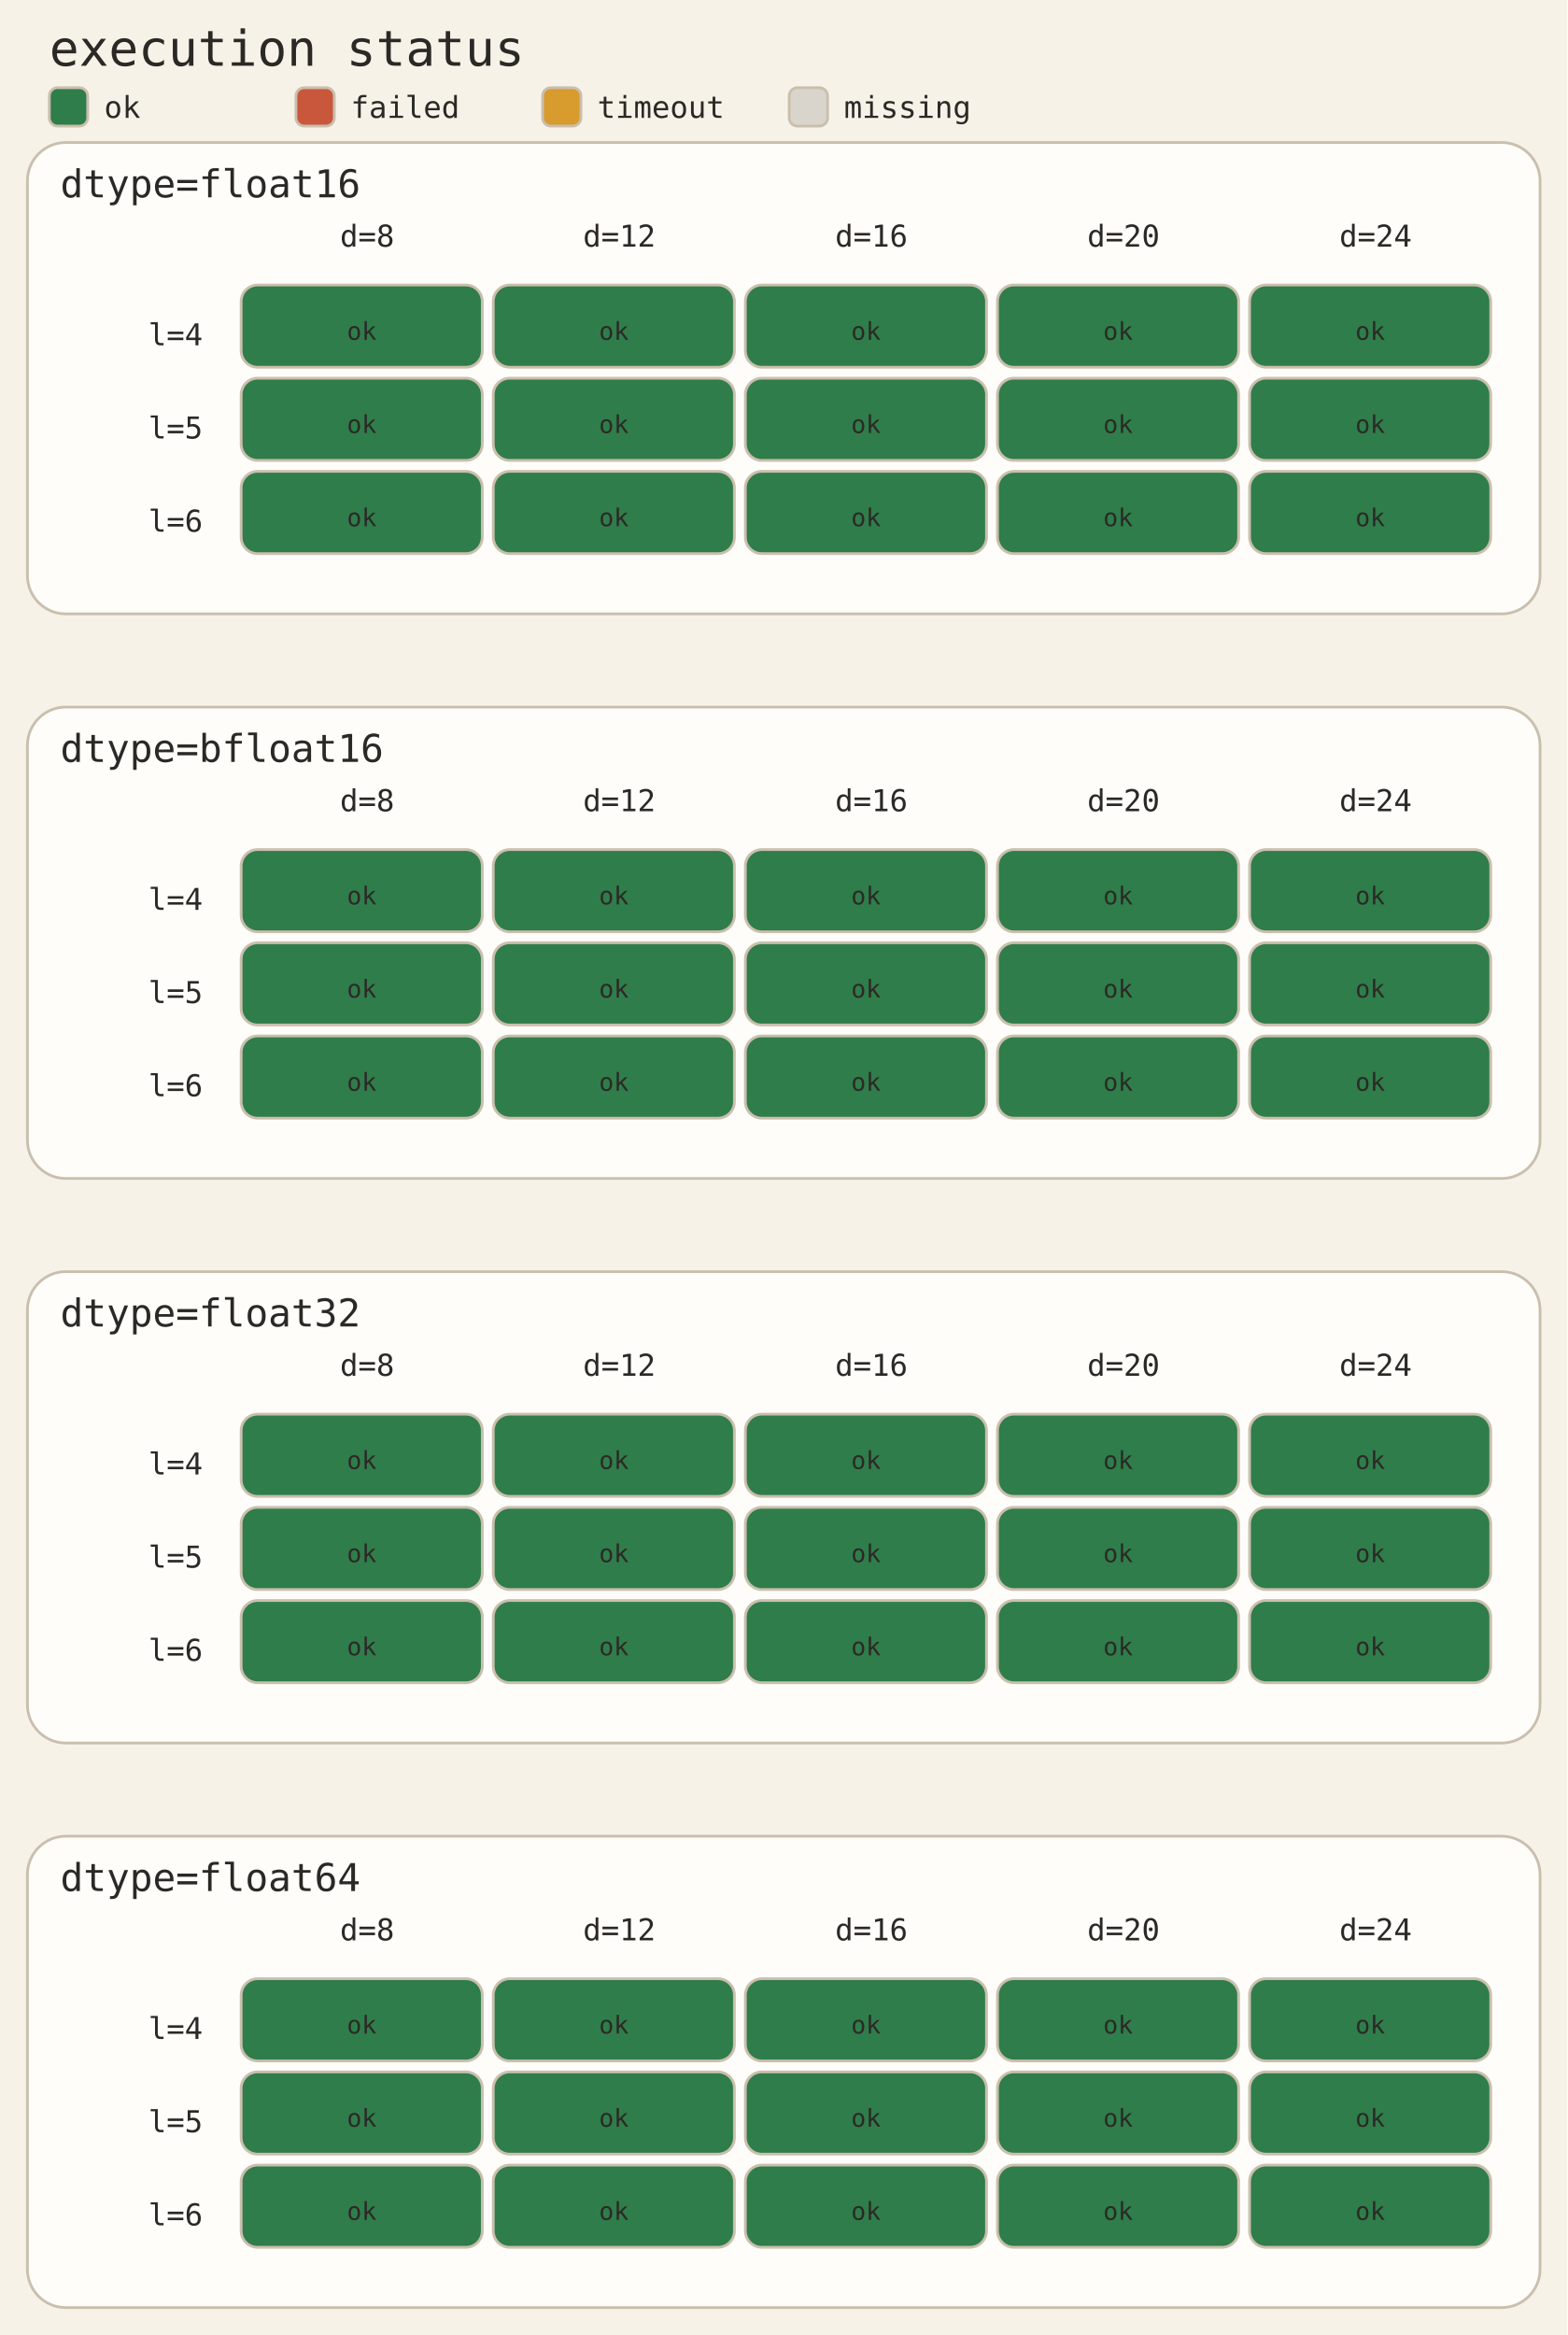
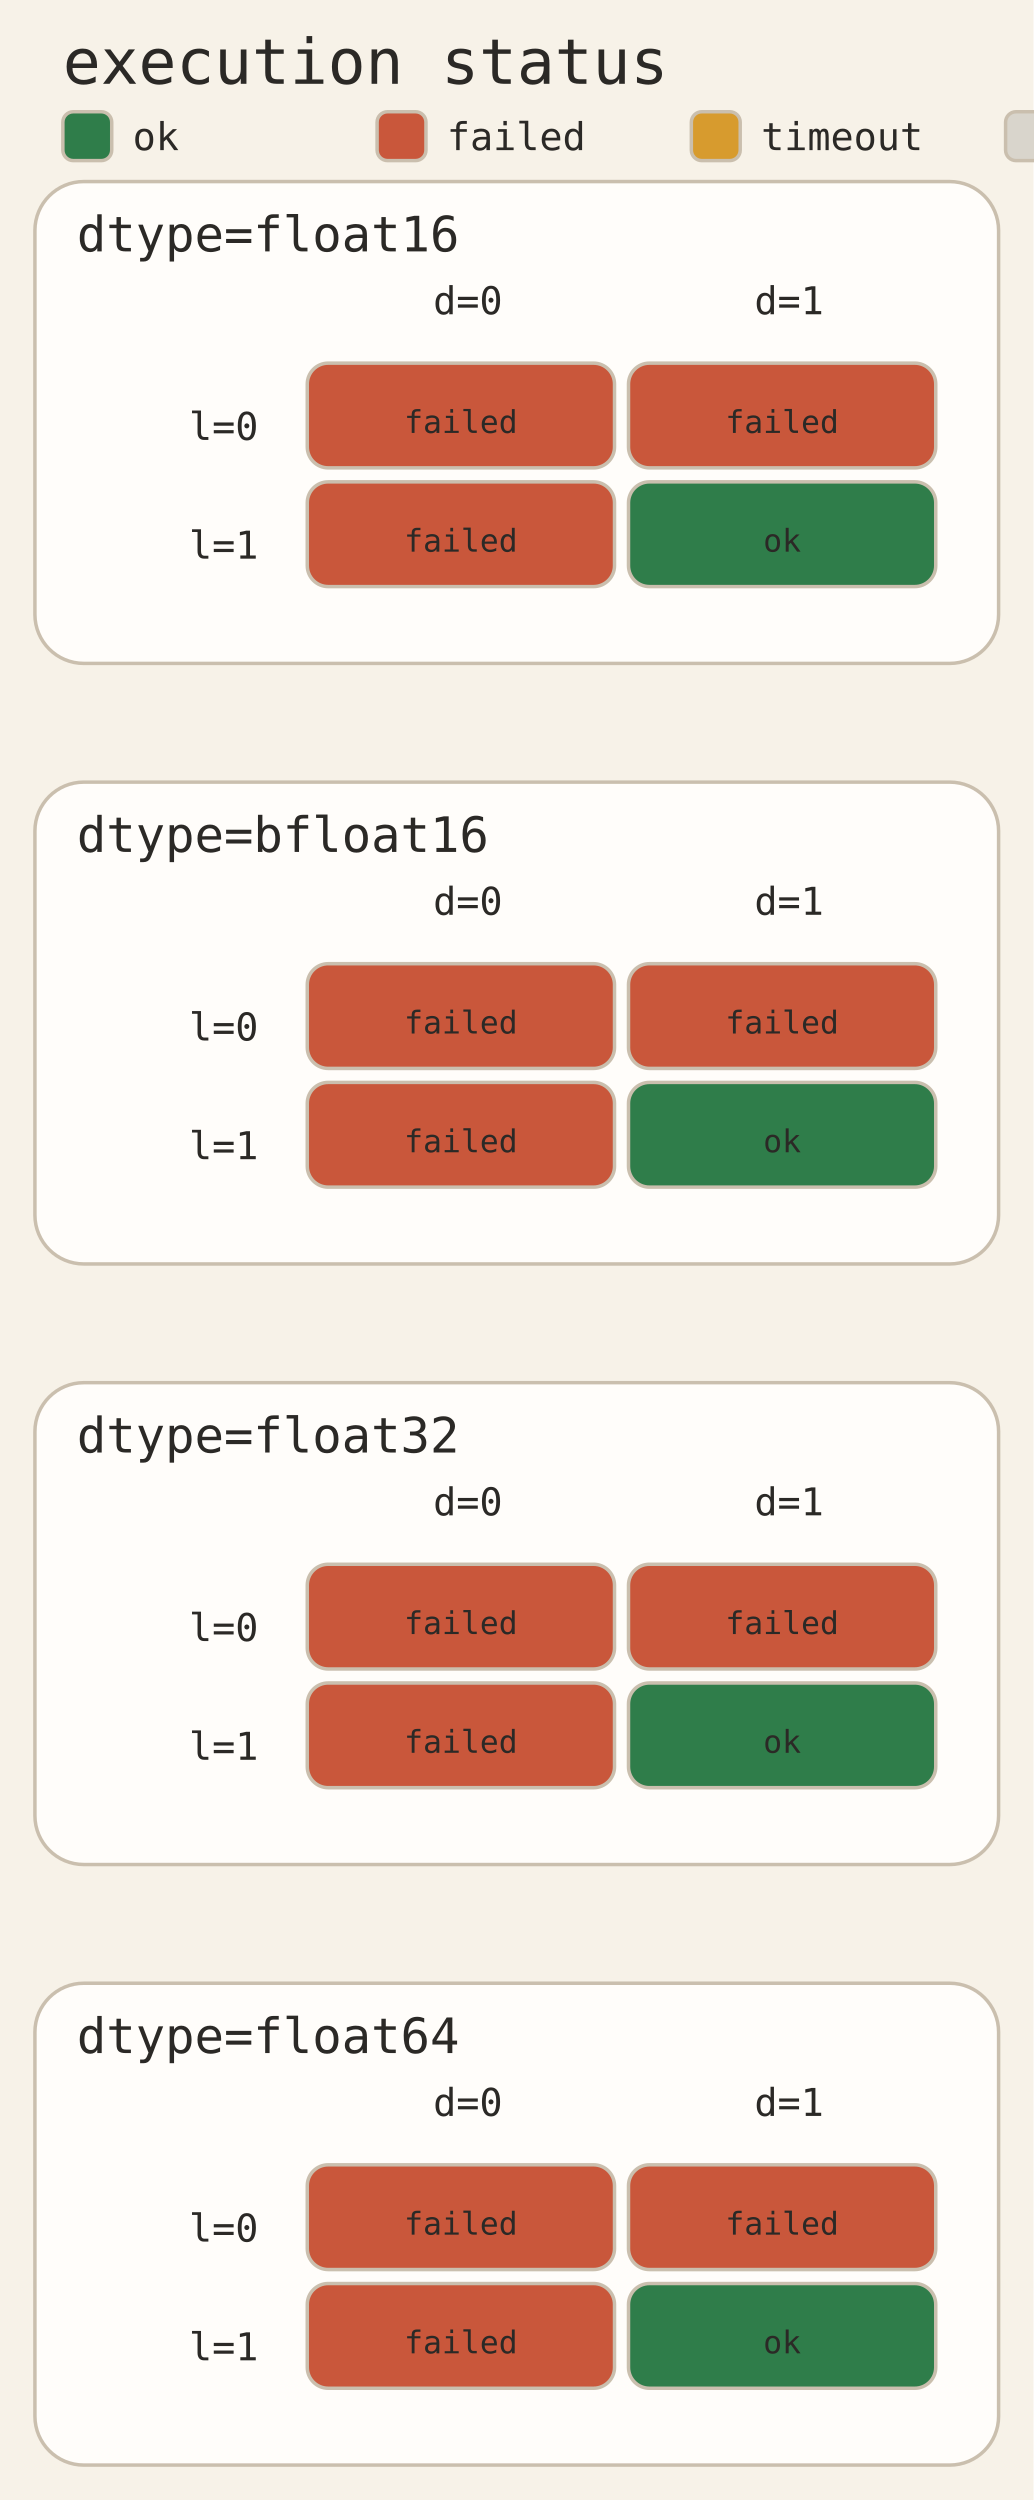
- <svg xmlns="http://www.w3.org/2000/svg" width="572" height="852" viewBox="0 0 572 852">
-   <rect width="572" height="852" fill="#f7f2e8" />
+ <svg xmlns="http://www.w3.org/2000/svg" width="296" height="716" viewBox="0 0 296 716">
+   <rect width="296" height="716" fill="#f7f2e8" />
  <text x="18" y="24" font-size="18" font-family="monospace" fill="#2b2926">execution status</text>
  <rect x="18" y="32" width="14" height="14" fill="#2f7d4a" stroke="#cabfae" rx="3" />
  <text x="38" y="43" font-size="11" font-family="monospace" fill="#2b2926">ok</text>
  <rect x="108" y="32" width="14" height="14" fill="#c9573b" stroke="#cabfae" rx="3" />
  <text x="128" y="43" font-size="11" font-family="monospace" fill="#2b2926">failed</text>
  <rect x="198" y="32" width="14" height="14" fill="#d79b2e" stroke="#cabfae" rx="3" />
  <text x="218" y="43" font-size="11" font-family="monospace" fill="#2b2926">timeout</text>
  <rect x="288" y="32" width="14" height="14" fill="#d9d5cc" stroke="#cabfae" rx="3" />
  <text x="308" y="43" font-size="11" font-family="monospace" fill="#2b2926">missing</text>
-   <rect x="10" y="52" width="552" height="172" rx="14" fill="#fffdfa" stroke="#cabfae" />
+   <rect x="10" y="52" width="276" height="138" rx="14" fill="#fffdfa" stroke="#cabfae" />
  <text x="22" y="72" font-size="14" font-family="monospace" fill="#2b2926">dtype=float16</text>
-   <text x="134.0" y="90" text-anchor="middle" font-size="11" font-family="monospace" fill="#2b2926">d=8</text>
-   <text x="226.0" y="90" text-anchor="middle" font-size="11" font-family="monospace" fill="#2b2926">d=12</text>
-   <text x="318.0" y="90" text-anchor="middle" font-size="11" font-family="monospace" fill="#2b2926">d=16</text>
-   <text x="410.0" y="90" text-anchor="middle" font-size="11" font-family="monospace" fill="#2b2926">d=20</text>
-   <text x="502.0" y="90" text-anchor="middle" font-size="11" font-family="monospace" fill="#2b2926">d=24</text>
-   <text x="74" y="126" text-anchor="end" font-size="11" font-family="monospace" fill="#2b2926">l=4</text>
-   <rect x="88" y="104" width="88" height="30" fill="#2f7d4a" stroke="#cabfae" rx="6" />
-   <text x="132.0" y="124" text-anchor="middle" font-size="9" font-family="monospace" fill="#2b2926">ok</text>
-   <rect x="180" y="104" width="88" height="30" fill="#2f7d4a" stroke="#cabfae" rx="6" />
-   <text x="224.0" y="124" text-anchor="middle" font-size="9" font-family="monospace" fill="#2b2926">ok</text>
-   <rect x="272" y="104" width="88" height="30" fill="#2f7d4a" stroke="#cabfae" rx="6" />
-   <text x="316.0" y="124" text-anchor="middle" font-size="9" font-family="monospace" fill="#2b2926">ok</text>
-   <rect x="364" y="104" width="88" height="30" fill="#2f7d4a" stroke="#cabfae" rx="6" />
-   <text x="408.0" y="124" text-anchor="middle" font-size="9" font-family="monospace" fill="#2b2926">ok</text>
-   <rect x="456" y="104" width="88" height="30" fill="#2f7d4a" stroke="#cabfae" rx="6" />
-   <text x="500.0" y="124" text-anchor="middle" font-size="9" font-family="monospace" fill="#2b2926">ok</text>
-   <text x="74" y="160" text-anchor="end" font-size="11" font-family="monospace" fill="#2b2926">l=5</text>
-   <rect x="88" y="138" width="88" height="30" fill="#2f7d4a" stroke="#cabfae" rx="6" />
-   <text x="132.0" y="158" text-anchor="middle" font-size="9" font-family="monospace" fill="#2b2926">ok</text>
+   <text x="134.0" y="90" text-anchor="middle" font-size="11" font-family="monospace" fill="#2b2926">d=0</text>
+   <text x="226.0" y="90" text-anchor="middle" font-size="11" font-family="monospace" fill="#2b2926">d=1</text>
+   <text x="74" y="126" text-anchor="end" font-size="11" font-family="monospace" fill="#2b2926">l=0</text>
+   <rect x="88" y="104" width="88" height="30" fill="#c9573b" stroke="#cabfae" rx="6" />
+   <text x="132.0" y="124" text-anchor="middle" font-size="9" font-family="monospace" fill="#2b2926">failed</text>
+   <rect x="180" y="104" width="88" height="30" fill="#c9573b" stroke="#cabfae" rx="6" />
+   <text x="224.0" y="124" text-anchor="middle" font-size="9" font-family="monospace" fill="#2b2926">failed</text>
+   <text x="74" y="160" text-anchor="end" font-size="11" font-family="monospace" fill="#2b2926">l=1</text>
+   <rect x="88" y="138" width="88" height="30" fill="#c9573b" stroke="#cabfae" rx="6" />
+   <text x="132.0" y="158" text-anchor="middle" font-size="9" font-family="monospace" fill="#2b2926">failed</text>
  <rect x="180" y="138" width="88" height="30" fill="#2f7d4a" stroke="#cabfae" rx="6" />
  <text x="224.0" y="158" text-anchor="middle" font-size="9" font-family="monospace" fill="#2b2926">ok</text>
-   <rect x="272" y="138" width="88" height="30" fill="#2f7d4a" stroke="#cabfae" rx="6" />
-   <text x="316.0" y="158" text-anchor="middle" font-size="9" font-family="monospace" fill="#2b2926">ok</text>
-   <rect x="364" y="138" width="88" height="30" fill="#2f7d4a" stroke="#cabfae" rx="6" />
-   <text x="408.0" y="158" text-anchor="middle" font-size="9" font-family="monospace" fill="#2b2926">ok</text>
-   <rect x="456" y="138" width="88" height="30" fill="#2f7d4a" stroke="#cabfae" rx="6" />
-   <text x="500.0" y="158" text-anchor="middle" font-size="9" font-family="monospace" fill="#2b2926">ok</text>
-   <text x="74" y="194" text-anchor="end" font-size="11" font-family="monospace" fill="#2b2926">l=6</text>
-   <rect x="88" y="172" width="88" height="30" fill="#2f7d4a" stroke="#cabfae" rx="6" />
-   <text x="132.0" y="192" text-anchor="middle" font-size="9" font-family="monospace" fill="#2b2926">ok</text>
-   <rect x="180" y="172" width="88" height="30" fill="#2f7d4a" stroke="#cabfae" rx="6" />
-   <text x="224.0" y="192" text-anchor="middle" font-size="9" font-family="monospace" fill="#2b2926">ok</text>
-   <rect x="272" y="172" width="88" height="30" fill="#2f7d4a" stroke="#cabfae" rx="6" />
-   <text x="316.0" y="192" text-anchor="middle" font-size="9" font-family="monospace" fill="#2b2926">ok</text>
-   <rect x="364" y="172" width="88" height="30" fill="#2f7d4a" stroke="#cabfae" rx="6" />
-   <text x="408.0" y="192" text-anchor="middle" font-size="9" font-family="monospace" fill="#2b2926">ok</text>
-   <rect x="456" y="172" width="88" height="30" fill="#2f7d4a" stroke="#cabfae" rx="6" />
-   <text x="500.0" y="192" text-anchor="middle" font-size="9" font-family="monospace" fill="#2b2926">ok</text>
-   <rect x="10" y="258" width="552" height="172" rx="14" fill="#fffdfa" stroke="#cabfae" />
-   <text x="22" y="278" font-size="14" font-family="monospace" fill="#2b2926">dtype=bfloat16</text>
-   <text x="134.0" y="296" text-anchor="middle" font-size="11" font-family="monospace" fill="#2b2926">d=8</text>
-   <text x="226.0" y="296" text-anchor="middle" font-size="11" font-family="monospace" fill="#2b2926">d=12</text>
-   <text x="318.0" y="296" text-anchor="middle" font-size="11" font-family="monospace" fill="#2b2926">d=16</text>
-   <text x="410.0" y="296" text-anchor="middle" font-size="11" font-family="monospace" fill="#2b2926">d=20</text>
-   <text x="502.0" y="296" text-anchor="middle" font-size="11" font-family="monospace" fill="#2b2926">d=24</text>
-   <text x="74" y="332" text-anchor="end" font-size="11" font-family="monospace" fill="#2b2926">l=4</text>
-   <rect x="88" y="310" width="88" height="30" fill="#2f7d4a" stroke="#cabfae" rx="6" />
-   <text x="132.0" y="330" text-anchor="middle" font-size="9" font-family="monospace" fill="#2b2926">ok</text>
+   <rect x="10" y="224" width="276" height="138" rx="14" fill="#fffdfa" stroke="#cabfae" />
+   <text x="22" y="244" font-size="14" font-family="monospace" fill="#2b2926">dtype=bfloat16</text>
+   <text x="134.0" y="262" text-anchor="middle" font-size="11" font-family="monospace" fill="#2b2926">d=0</text>
+   <text x="226.0" y="262" text-anchor="middle" font-size="11" font-family="monospace" fill="#2b2926">d=1</text>
+   <text x="74" y="298" text-anchor="end" font-size="11" font-family="monospace" fill="#2b2926">l=0</text>
+   <rect x="88" y="276" width="88" height="30" fill="#c9573b" stroke="#cabfae" rx="6" />
+   <text x="132.0" y="296" text-anchor="middle" font-size="9" font-family="monospace" fill="#2b2926">failed</text>
+   <rect x="180" y="276" width="88" height="30" fill="#c9573b" stroke="#cabfae" rx="6" />
+   <text x="224.0" y="296" text-anchor="middle" font-size="9" font-family="monospace" fill="#2b2926">failed</text>
+   <text x="74" y="332" text-anchor="end" font-size="11" font-family="monospace" fill="#2b2926">l=1</text>
+   <rect x="88" y="310" width="88" height="30" fill="#c9573b" stroke="#cabfae" rx="6" />
+   <text x="132.0" y="330" text-anchor="middle" font-size="9" font-family="monospace" fill="#2b2926">failed</text>
  <rect x="180" y="310" width="88" height="30" fill="#2f7d4a" stroke="#cabfae" rx="6" />
  <text x="224.0" y="330" text-anchor="middle" font-size="9" font-family="monospace" fill="#2b2926">ok</text>
-   <rect x="272" y="310" width="88" height="30" fill="#2f7d4a" stroke="#cabfae" rx="6" />
-   <text x="316.0" y="330" text-anchor="middle" font-size="9" font-family="monospace" fill="#2b2926">ok</text>
-   <rect x="364" y="310" width="88" height="30" fill="#2f7d4a" stroke="#cabfae" rx="6" />
-   <text x="408.0" y="330" text-anchor="middle" font-size="9" font-family="monospace" fill="#2b2926">ok</text>
-   <rect x="456" y="310" width="88" height="30" fill="#2f7d4a" stroke="#cabfae" rx="6" />
-   <text x="500.0" y="330" text-anchor="middle" font-size="9" font-family="monospace" fill="#2b2926">ok</text>
-   <text x="74" y="366" text-anchor="end" font-size="11" font-family="monospace" fill="#2b2926">l=5</text>
-   <rect x="88" y="344" width="88" height="30" fill="#2f7d4a" stroke="#cabfae" rx="6" />
-   <text x="132.0" y="364" text-anchor="middle" font-size="9" font-family="monospace" fill="#2b2926">ok</text>
-   <rect x="180" y="344" width="88" height="30" fill="#2f7d4a" stroke="#cabfae" rx="6" />
-   <text x="224.0" y="364" text-anchor="middle" font-size="9" font-family="monospace" fill="#2b2926">ok</text>
-   <rect x="272" y="344" width="88" height="30" fill="#2f7d4a" stroke="#cabfae" rx="6" />
-   <text x="316.0" y="364" text-anchor="middle" font-size="9" font-family="monospace" fill="#2b2926">ok</text>
-   <rect x="364" y="344" width="88" height="30" fill="#2f7d4a" stroke="#cabfae" rx="6" />
-   <text x="408.0" y="364" text-anchor="middle" font-size="9" font-family="monospace" fill="#2b2926">ok</text>
-   <rect x="456" y="344" width="88" height="30" fill="#2f7d4a" stroke="#cabfae" rx="6" />
-   <text x="500.0" y="364" text-anchor="middle" font-size="9" font-family="monospace" fill="#2b2926">ok</text>
-   <text x="74" y="400" text-anchor="end" font-size="11" font-family="monospace" fill="#2b2926">l=6</text>
-   <rect x="88" y="378" width="88" height="30" fill="#2f7d4a" stroke="#cabfae" rx="6" />
-   <text x="132.0" y="398" text-anchor="middle" font-size="9" font-family="monospace" fill="#2b2926">ok</text>
-   <rect x="180" y="378" width="88" height="30" fill="#2f7d4a" stroke="#cabfae" rx="6" />
-   <text x="224.0" y="398" text-anchor="middle" font-size="9" font-family="monospace" fill="#2b2926">ok</text>
-   <rect x="272" y="378" width="88" height="30" fill="#2f7d4a" stroke="#cabfae" rx="6" />
-   <text x="316.0" y="398" text-anchor="middle" font-size="9" font-family="monospace" fill="#2b2926">ok</text>
-   <rect x="364" y="378" width="88" height="30" fill="#2f7d4a" stroke="#cabfae" rx="6" />
-   <text x="408.0" y="398" text-anchor="middle" font-size="9" font-family="monospace" fill="#2b2926">ok</text>
-   <rect x="456" y="378" width="88" height="30" fill="#2f7d4a" stroke="#cabfae" rx="6" />
-   <text x="500.0" y="398" text-anchor="middle" font-size="9" font-family="monospace" fill="#2b2926">ok</text>
-   <rect x="10" y="464" width="552" height="172" rx="14" fill="#fffdfa" stroke="#cabfae" />
-   <text x="22" y="484" font-size="14" font-family="monospace" fill="#2b2926">dtype=float32</text>
-   <text x="134.0" y="502" text-anchor="middle" font-size="11" font-family="monospace" fill="#2b2926">d=8</text>
-   <text x="226.0" y="502" text-anchor="middle" font-size="11" font-family="monospace" fill="#2b2926">d=12</text>
-   <text x="318.0" y="502" text-anchor="middle" font-size="11" font-family="monospace" fill="#2b2926">d=16</text>
-   <text x="410.0" y="502" text-anchor="middle" font-size="11" font-family="monospace" fill="#2b2926">d=20</text>
-   <text x="502.0" y="502" text-anchor="middle" font-size="11" font-family="monospace" fill="#2b2926">d=24</text>
-   <text x="74" y="538" text-anchor="end" font-size="11" font-family="monospace" fill="#2b2926">l=4</text>
-   <rect x="88" y="516" width="88" height="30" fill="#2f7d4a" stroke="#cabfae" rx="6" />
-   <text x="132.0" y="536" text-anchor="middle" font-size="9" font-family="monospace" fill="#2b2926">ok</text>
-   <rect x="180" y="516" width="88" height="30" fill="#2f7d4a" stroke="#cabfae" rx="6" />
-   <text x="224.0" y="536" text-anchor="middle" font-size="9" font-family="monospace" fill="#2b2926">ok</text>
-   <rect x="272" y="516" width="88" height="30" fill="#2f7d4a" stroke="#cabfae" rx="6" />
-   <text x="316.0" y="536" text-anchor="middle" font-size="9" font-family="monospace" fill="#2b2926">ok</text>
-   <rect x="364" y="516" width="88" height="30" fill="#2f7d4a" stroke="#cabfae" rx="6" />
-   <text x="408.0" y="536" text-anchor="middle" font-size="9" font-family="monospace" fill="#2b2926">ok</text>
-   <rect x="456" y="516" width="88" height="30" fill="#2f7d4a" stroke="#cabfae" rx="6" />
-   <text x="500.0" y="536" text-anchor="middle" font-size="9" font-family="monospace" fill="#2b2926">ok</text>
-   <text x="74" y="572" text-anchor="end" font-size="11" font-family="monospace" fill="#2b2926">l=5</text>
-   <rect x="88" y="550" width="88" height="30" fill="#2f7d4a" stroke="#cabfae" rx="6" />
-   <text x="132.0" y="570" text-anchor="middle" font-size="9" font-family="monospace" fill="#2b2926">ok</text>
-   <rect x="180" y="550" width="88" height="30" fill="#2f7d4a" stroke="#cabfae" rx="6" />
-   <text x="224.0" y="570" text-anchor="middle" font-size="9" font-family="monospace" fill="#2b2926">ok</text>
-   <rect x="272" y="550" width="88" height="30" fill="#2f7d4a" stroke="#cabfae" rx="6" />
-   <text x="316.0" y="570" text-anchor="middle" font-size="9" font-family="monospace" fill="#2b2926">ok</text>
-   <rect x="364" y="550" width="88" height="30" fill="#2f7d4a" stroke="#cabfae" rx="6" />
-   <text x="408.0" y="570" text-anchor="middle" font-size="9" font-family="monospace" fill="#2b2926">ok</text>
-   <rect x="456" y="550" width="88" height="30" fill="#2f7d4a" stroke="#cabfae" rx="6" />
-   <text x="500.0" y="570" text-anchor="middle" font-size="9" font-family="monospace" fill="#2b2926">ok</text>
-   <text x="74" y="606" text-anchor="end" font-size="11" font-family="monospace" fill="#2b2926">l=6</text>
-   <rect x="88" y="584" width="88" height="30" fill="#2f7d4a" stroke="#cabfae" rx="6" />
-   <text x="132.0" y="604" text-anchor="middle" font-size="9" font-family="monospace" fill="#2b2926">ok</text>
-   <rect x="180" y="584" width="88" height="30" fill="#2f7d4a" stroke="#cabfae" rx="6" />
-   <text x="224.0" y="604" text-anchor="middle" font-size="9" font-family="monospace" fill="#2b2926">ok</text>
-   <rect x="272" y="584" width="88" height="30" fill="#2f7d4a" stroke="#cabfae" rx="6" />
-   <text x="316.0" y="604" text-anchor="middle" font-size="9" font-family="monospace" fill="#2b2926">ok</text>
-   <rect x="364" y="584" width="88" height="30" fill="#2f7d4a" stroke="#cabfae" rx="6" />
-   <text x="408.0" y="604" text-anchor="middle" font-size="9" font-family="monospace" fill="#2b2926">ok</text>
-   <rect x="456" y="584" width="88" height="30" fill="#2f7d4a" stroke="#cabfae" rx="6" />
-   <text x="500.0" y="604" text-anchor="middle" font-size="9" font-family="monospace" fill="#2b2926">ok</text>
-   <rect x="10" y="670" width="552" height="172" rx="14" fill="#fffdfa" stroke="#cabfae" />
-   <text x="22" y="690" font-size="14" font-family="monospace" fill="#2b2926">dtype=float64</text>
-   <text x="134.0" y="708" text-anchor="middle" font-size="11" font-family="monospace" fill="#2b2926">d=8</text>
-   <text x="226.0" y="708" text-anchor="middle" font-size="11" font-family="monospace" fill="#2b2926">d=12</text>
-   <text x="318.0" y="708" text-anchor="middle" font-size="11" font-family="monospace" fill="#2b2926">d=16</text>
-   <text x="410.0" y="708" text-anchor="middle" font-size="11" font-family="monospace" fill="#2b2926">d=20</text>
-   <text x="502.0" y="708" text-anchor="middle" font-size="11" font-family="monospace" fill="#2b2926">d=24</text>
-   <text x="74" y="744" text-anchor="end" font-size="11" font-family="monospace" fill="#2b2926">l=4</text>
-   <rect x="88" y="722" width="88" height="30" fill="#2f7d4a" stroke="#cabfae" rx="6" />
-   <text x="132.0" y="742" text-anchor="middle" font-size="9" font-family="monospace" fill="#2b2926">ok</text>
-   <rect x="180" y="722" width="88" height="30" fill="#2f7d4a" stroke="#cabfae" rx="6" />
-   <text x="224.0" y="742" text-anchor="middle" font-size="9" font-family="monospace" fill="#2b2926">ok</text>
-   <rect x="272" y="722" width="88" height="30" fill="#2f7d4a" stroke="#cabfae" rx="6" />
-   <text x="316.0" y="742" text-anchor="middle" font-size="9" font-family="monospace" fill="#2b2926">ok</text>
-   <rect x="364" y="722" width="88" height="30" fill="#2f7d4a" stroke="#cabfae" rx="6" />
-   <text x="408.0" y="742" text-anchor="middle" font-size="9" font-family="monospace" fill="#2b2926">ok</text>
-   <rect x="456" y="722" width="88" height="30" fill="#2f7d4a" stroke="#cabfae" rx="6" />
-   <text x="500.0" y="742" text-anchor="middle" font-size="9" font-family="monospace" fill="#2b2926">ok</text>
-   <text x="74" y="778" text-anchor="end" font-size="11" font-family="monospace" fill="#2b2926">l=5</text>
-   <rect x="88" y="756" width="88" height="30" fill="#2f7d4a" stroke="#cabfae" rx="6" />
-   <text x="132.0" y="776" text-anchor="middle" font-size="9" font-family="monospace" fill="#2b2926">ok</text>
-   <rect x="180" y="756" width="88" height="30" fill="#2f7d4a" stroke="#cabfae" rx="6" />
-   <text x="224.0" y="776" text-anchor="middle" font-size="9" font-family="monospace" fill="#2b2926">ok</text>
-   <rect x="272" y="756" width="88" height="30" fill="#2f7d4a" stroke="#cabfae" rx="6" />
-   <text x="316.0" y="776" text-anchor="middle" font-size="9" font-family="monospace" fill="#2b2926">ok</text>
-   <rect x="364" y="756" width="88" height="30" fill="#2f7d4a" stroke="#cabfae" rx="6" />
-   <text x="408.0" y="776" text-anchor="middle" font-size="9" font-family="monospace" fill="#2b2926">ok</text>
-   <rect x="456" y="756" width="88" height="30" fill="#2f7d4a" stroke="#cabfae" rx="6" />
-   <text x="500.0" y="776" text-anchor="middle" font-size="9" font-family="monospace" fill="#2b2926">ok</text>
-   <text x="74" y="812" text-anchor="end" font-size="11" font-family="monospace" fill="#2b2926">l=6</text>
-   <rect x="88" y="790" width="88" height="30" fill="#2f7d4a" stroke="#cabfae" rx="6" />
-   <text x="132.0" y="810" text-anchor="middle" font-size="9" font-family="monospace" fill="#2b2926">ok</text>
-   <rect x="180" y="790" width="88" height="30" fill="#2f7d4a" stroke="#cabfae" rx="6" />
-   <text x="224.0" y="810" text-anchor="middle" font-size="9" font-family="monospace" fill="#2b2926">ok</text>
-   <rect x="272" y="790" width="88" height="30" fill="#2f7d4a" stroke="#cabfae" rx="6" />
-   <text x="316.0" y="810" text-anchor="middle" font-size="9" font-family="monospace" fill="#2b2926">ok</text>
-   <rect x="364" y="790" width="88" height="30" fill="#2f7d4a" stroke="#cabfae" rx="6" />
-   <text x="408.0" y="810" text-anchor="middle" font-size="9" font-family="monospace" fill="#2b2926">ok</text>
-   <rect x="456" y="790" width="88" height="30" fill="#2f7d4a" stroke="#cabfae" rx="6" />
-   <text x="500.0" y="810" text-anchor="middle" font-size="9" font-family="monospace" fill="#2b2926">ok</text>
+   <rect x="10" y="396" width="276" height="138" rx="14" fill="#fffdfa" stroke="#cabfae" />
+   <text x="22" y="416" font-size="14" font-family="monospace" fill="#2b2926">dtype=float32</text>
+   <text x="134.0" y="434" text-anchor="middle" font-size="11" font-family="monospace" fill="#2b2926">d=0</text>
+   <text x="226.0" y="434" text-anchor="middle" font-size="11" font-family="monospace" fill="#2b2926">d=1</text>
+   <text x="74" y="470" text-anchor="end" font-size="11" font-family="monospace" fill="#2b2926">l=0</text>
+   <rect x="88" y="448" width="88" height="30" fill="#c9573b" stroke="#cabfae" rx="6" />
+   <text x="132.0" y="468" text-anchor="middle" font-size="9" font-family="monospace" fill="#2b2926">failed</text>
+   <rect x="180" y="448" width="88" height="30" fill="#c9573b" stroke="#cabfae" rx="6" />
+   <text x="224.0" y="468" text-anchor="middle" font-size="9" font-family="monospace" fill="#2b2926">failed</text>
+   <text x="74" y="504" text-anchor="end" font-size="11" font-family="monospace" fill="#2b2926">l=1</text>
+   <rect x="88" y="482" width="88" height="30" fill="#c9573b" stroke="#cabfae" rx="6" />
+   <text x="132.0" y="502" text-anchor="middle" font-size="9" font-family="monospace" fill="#2b2926">failed</text>
+   <rect x="180" y="482" width="88" height="30" fill="#2f7d4a" stroke="#cabfae" rx="6" />
+   <text x="224.0" y="502" text-anchor="middle" font-size="9" font-family="monospace" fill="#2b2926">ok</text>
+   <rect x="10" y="568" width="276" height="138" rx="14" fill="#fffdfa" stroke="#cabfae" />
+   <text x="22" y="588" font-size="14" font-family="monospace" fill="#2b2926">dtype=float64</text>
+   <text x="134.0" y="606" text-anchor="middle" font-size="11" font-family="monospace" fill="#2b2926">d=0</text>
+   <text x="226.0" y="606" text-anchor="middle" font-size="11" font-family="monospace" fill="#2b2926">d=1</text>
+   <text x="74" y="642" text-anchor="end" font-size="11" font-family="monospace" fill="#2b2926">l=0</text>
+   <rect x="88" y="620" width="88" height="30" fill="#c9573b" stroke="#cabfae" rx="6" />
+   <text x="132.0" y="640" text-anchor="middle" font-size="9" font-family="monospace" fill="#2b2926">failed</text>
+   <rect x="180" y="620" width="88" height="30" fill="#c9573b" stroke="#cabfae" rx="6" />
+   <text x="224.0" y="640" text-anchor="middle" font-size="9" font-family="monospace" fill="#2b2926">failed</text>
+   <text x="74" y="676" text-anchor="end" font-size="11" font-family="monospace" fill="#2b2926">l=1</text>
+   <rect x="88" y="654" width="88" height="30" fill="#c9573b" stroke="#cabfae" rx="6" />
+   <text x="132.0" y="674" text-anchor="middle" font-size="9" font-family="monospace" fill="#2b2926">failed</text>
+   <rect x="180" y="654" width="88" height="30" fill="#2f7d4a" stroke="#cabfae" rx="6" />
+   <text x="224.0" y="674" text-anchor="middle" font-size="9" font-family="monospace" fill="#2b2926">ok</text>
</svg>
